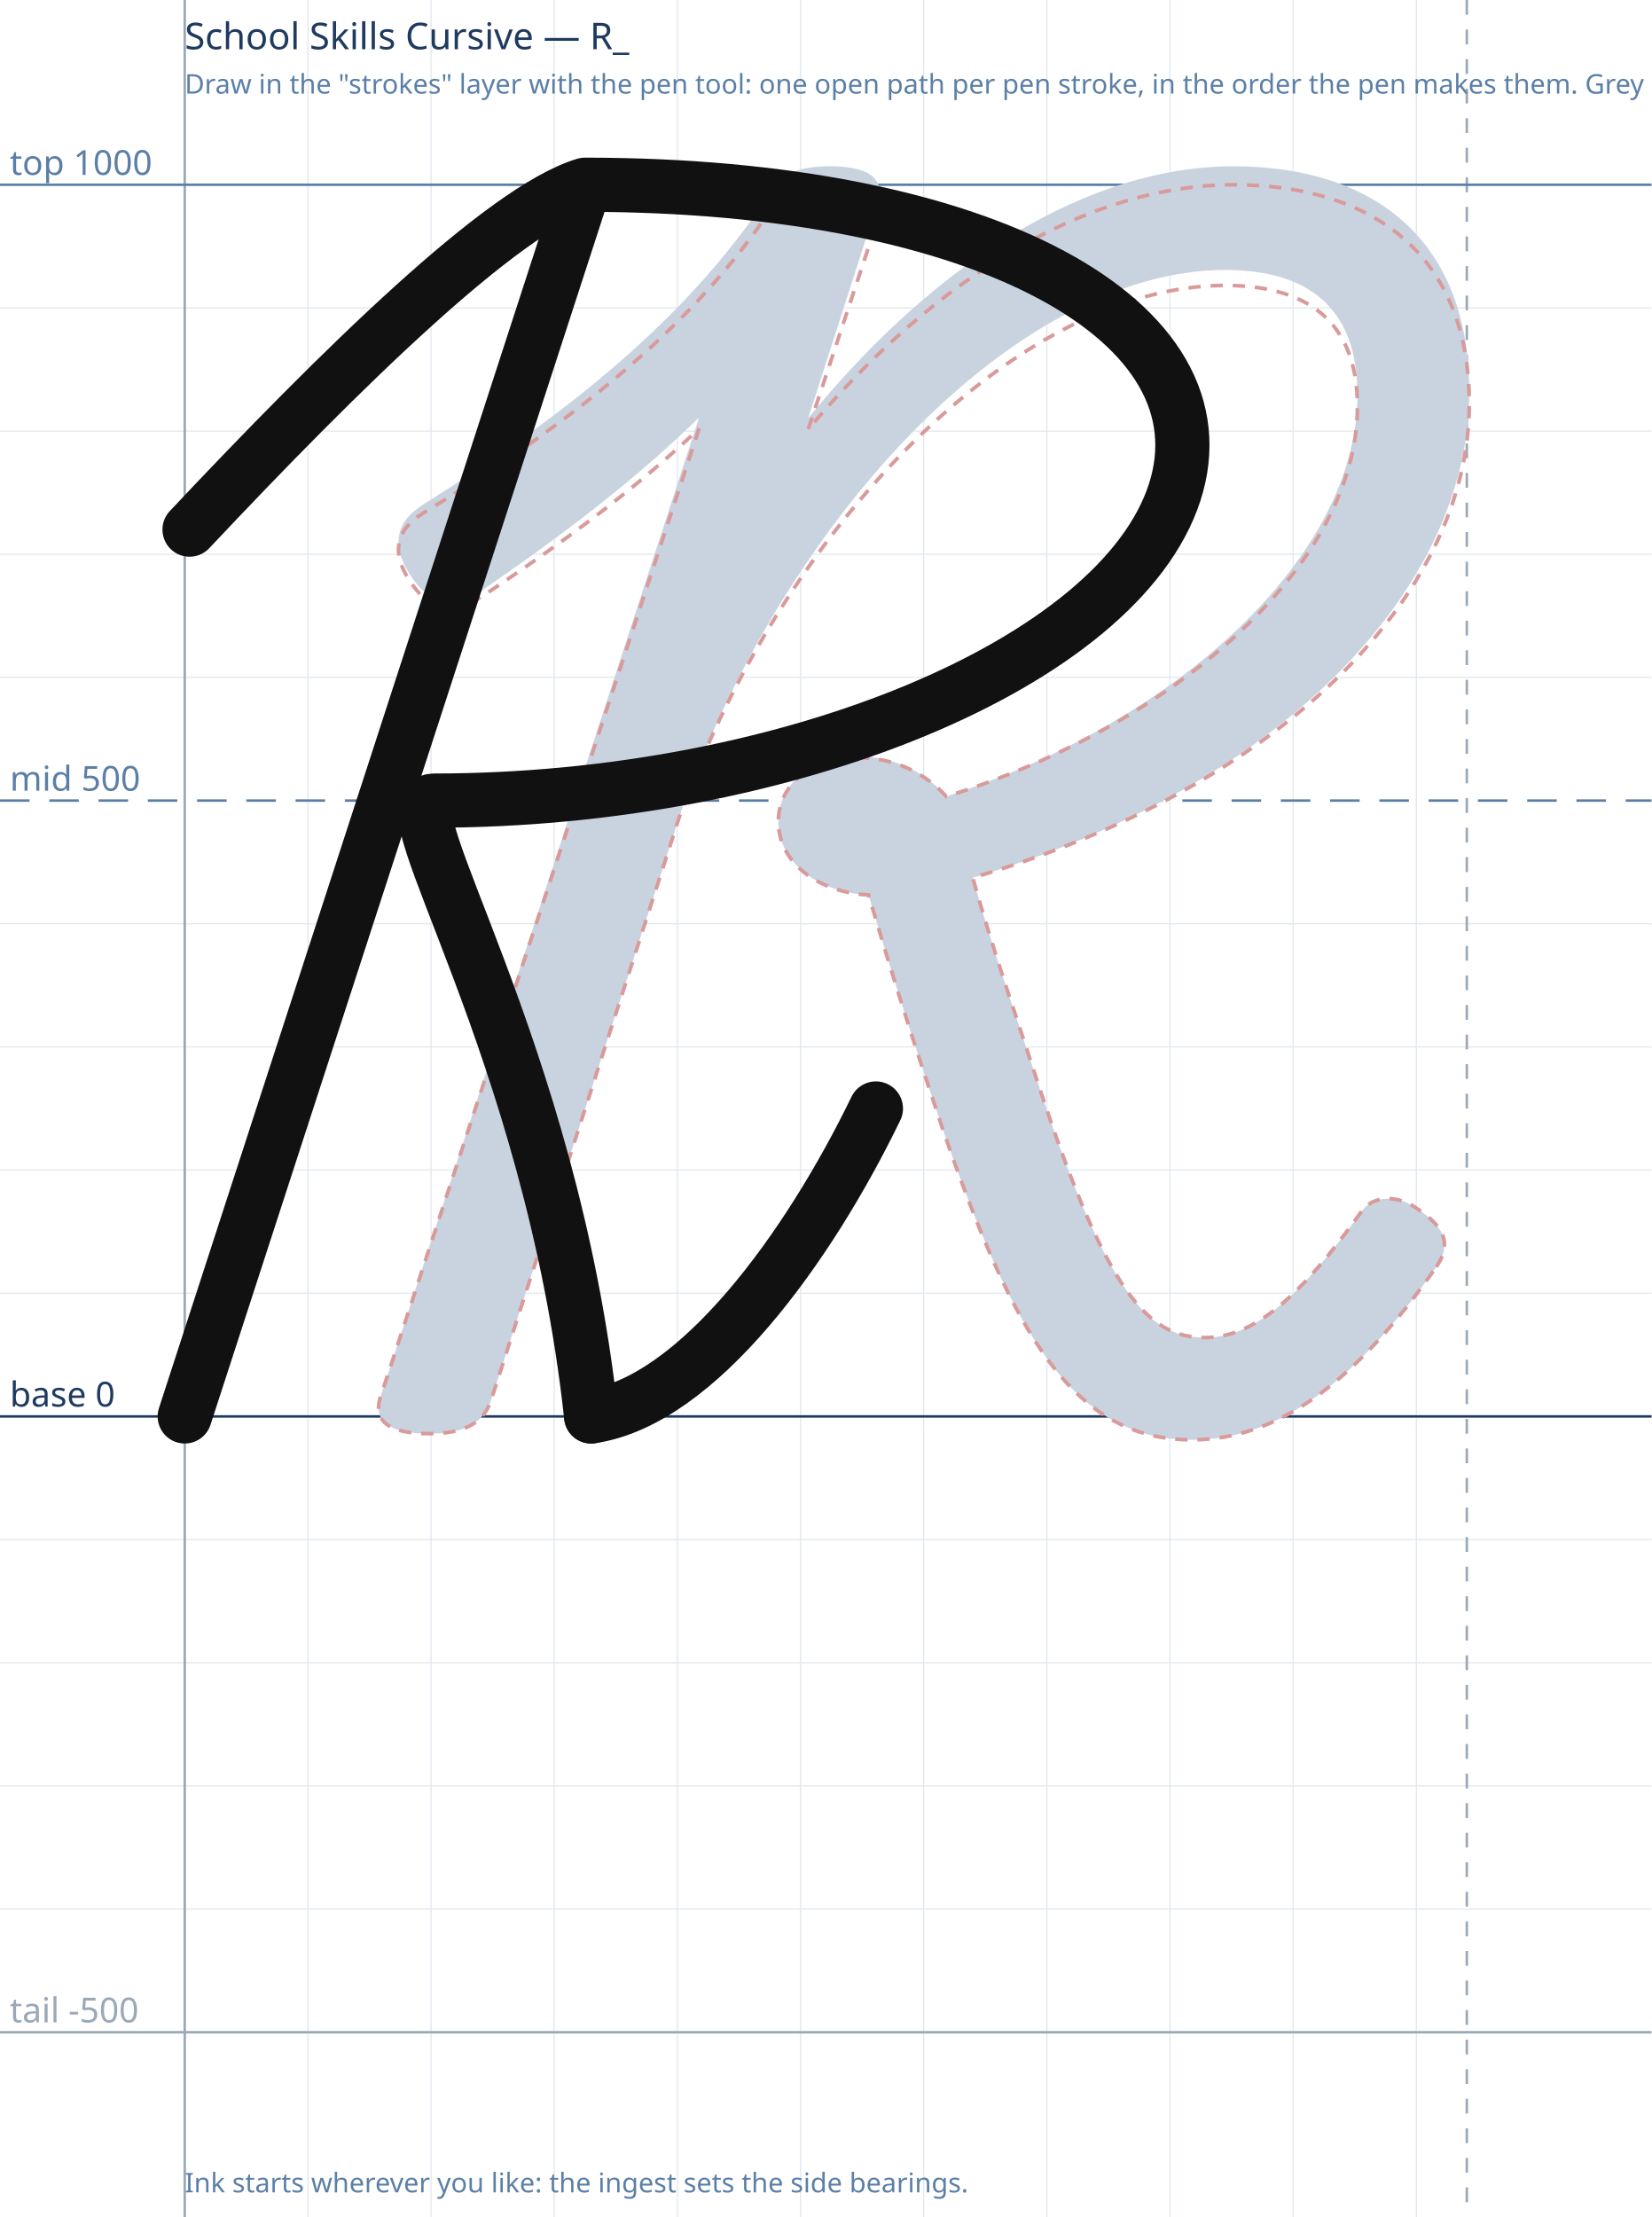
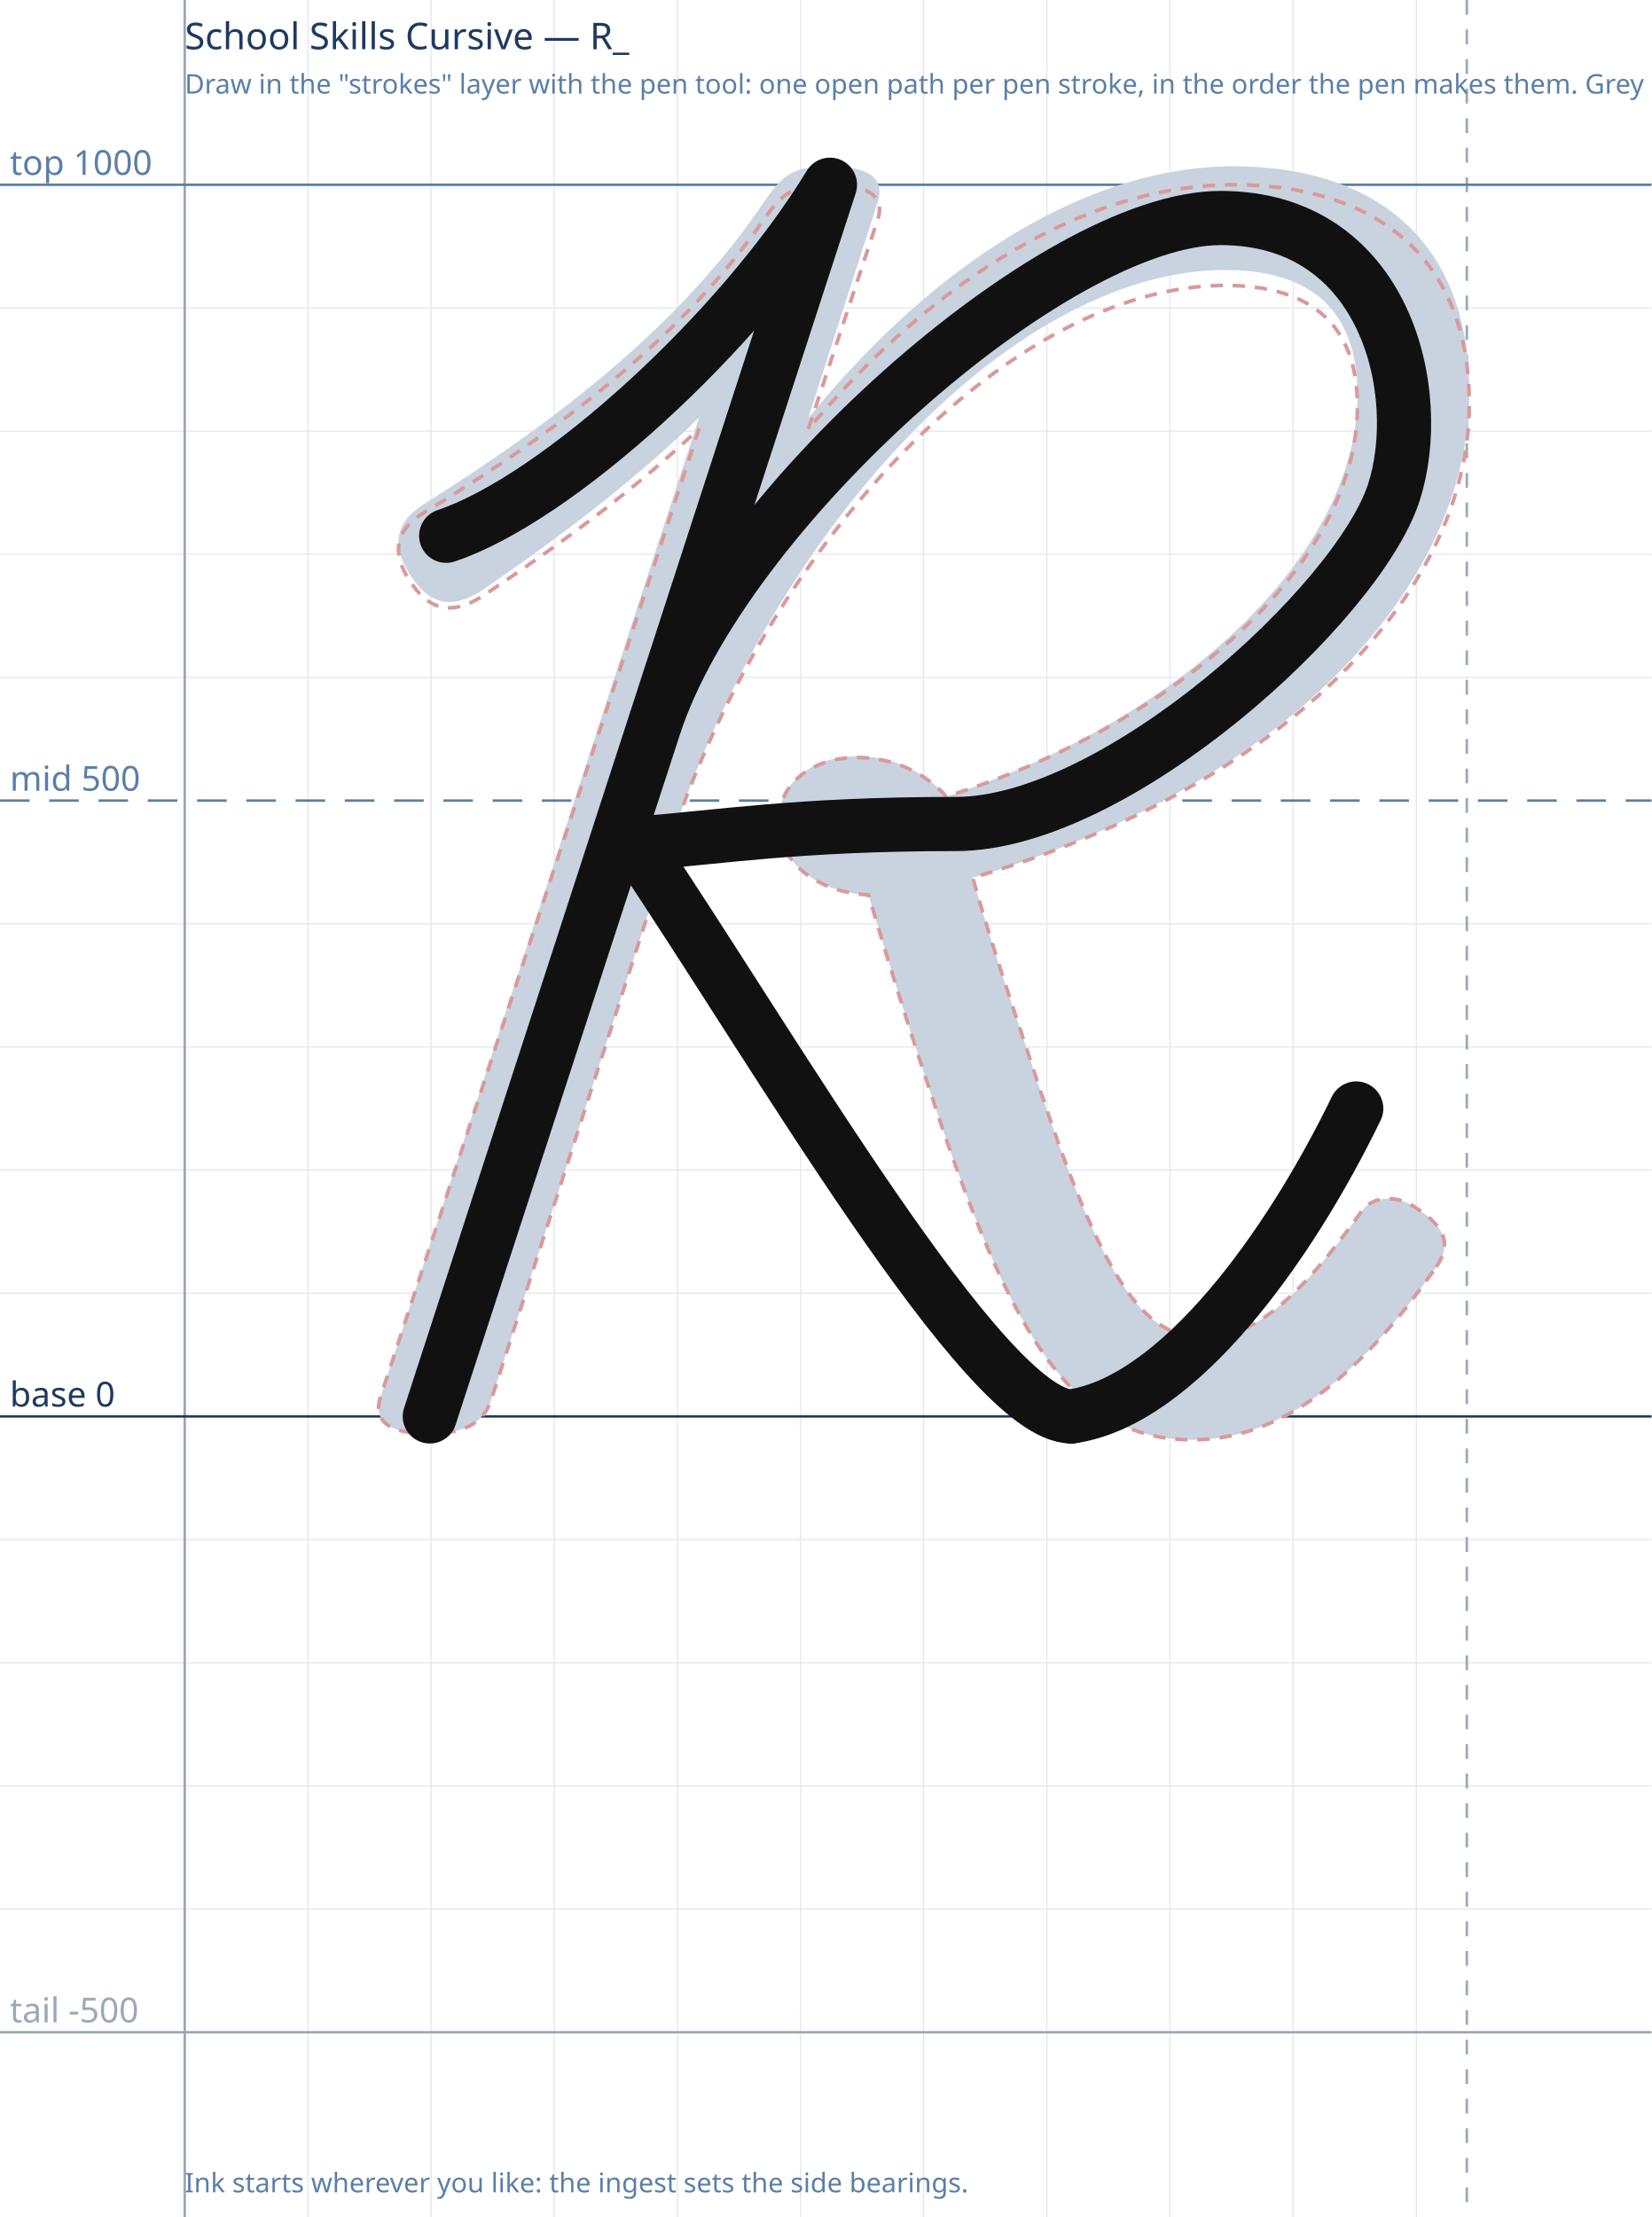
<svg xmlns="http://www.w3.org/2000/svg" width="670.5" height="900" viewBox="0 0 1341 1800" data-hand="cursive" data-glyph="R_" data-units="1000" data-origin="150" data-baseline="1150">
  <g id="ruling">
    <line x1="0" y1="1550" x2="1341" y2="1550" stroke="#e3e8ee" stroke-width="1" />
    <line x1="0" y1="1450" x2="1341" y2="1450" stroke="#e3e8ee" stroke-width="1" />
    <line x1="0" y1="1350" x2="1341" y2="1350" stroke="#e3e8ee" stroke-width="1" />
    <line x1="0" y1="1250" x2="1341" y2="1250" stroke="#e3e8ee" stroke-width="1" />
    <line x1="0" y1="1050" x2="1341" y2="1050" stroke="#e3e8ee" stroke-width="1" />
    <line x1="0" y1="950" x2="1341" y2="950" stroke="#e3e8ee" stroke-width="1" />
    <line x1="0" y1="850" x2="1341" y2="850" stroke="#e3e8ee" stroke-width="1" />
    <line x1="0" y1="750" x2="1341" y2="750" stroke="#e3e8ee" stroke-width="1" />
    <line x1="0" y1="550" x2="1341" y2="550" stroke="#e3e8ee" stroke-width="1" />
    <line x1="0" y1="450" x2="1341" y2="450" stroke="#e3e8ee" stroke-width="1" />
    <line x1="0" y1="350" x2="1341" y2="350" stroke="#e3e8ee" stroke-width="1" />
    <line x1="0" y1="250" x2="1341" y2="250" stroke="#e3e8ee" stroke-width="1" />
    <line x1="150" y1="0" x2="150" y2="1800" stroke="#e3e8ee" stroke-width="1" />
    <line x1="250" y1="0" x2="250" y2="1800" stroke="#e3e8ee" stroke-width="1" />
    <line x1="350" y1="0" x2="350" y2="1800" stroke="#e3e8ee" stroke-width="1" />
    <line x1="450" y1="0" x2="450" y2="1800" stroke="#e3e8ee" stroke-width="1" />
    <line x1="550" y1="0" x2="550" y2="1800" stroke="#e3e8ee" stroke-width="1" />
    <line x1="650" y1="0" x2="650" y2="1800" stroke="#e3e8ee" stroke-width="1" />
    <line x1="750" y1="0" x2="750" y2="1800" stroke="#e3e8ee" stroke-width="1" />
    <line x1="850" y1="0" x2="850" y2="1800" stroke="#e3e8ee" stroke-width="1" />
    <line x1="950" y1="0" x2="950" y2="1800" stroke="#e3e8ee" stroke-width="1" />
    <line x1="1050" y1="0" x2="1050" y2="1800" stroke="#e3e8ee" stroke-width="1" />
    <line x1="1150" y1="0" x2="1150" y2="1800" stroke="#e3e8ee" stroke-width="1" />
    <line x1="150" y1="0" x2="150" y2="1800" stroke="#9aa8b8" stroke-width="2" />
    <line x1="1191" y1="0" x2="1191" y2="1800" stroke="#9aa8b8" stroke-width="2" stroke-dasharray="12 12" />
    <line x1="0" y1="150" x2="1341" y2="150" stroke="#5b7fa6" stroke-width="2" />
    <text x="8" y="142" font-family="sans-serif" font-size="28" fill="#5b7fa6">top 1000</text>
    <line x1="0" y1="650" x2="1341" y2="650" stroke="#5b7fa6" stroke-width="2" stroke-dasharray="24 16" />
    <text x="8" y="642" font-family="sans-serif" font-size="28" fill="#5b7fa6">mid 500</text>
    <line x1="0" y1="1150" x2="1341" y2="1150" stroke="#1f3a5f" stroke-width="2" />
    <text x="8" y="1142" font-family="sans-serif" font-size="28" fill="#1f3a5f">base 0</text>
    <line x1="0" y1="1650" x2="1341" y2="1650" stroke="#9aa8b8" stroke-width="2" />
    <text x="8" y="1642" font-family="sans-serif" font-size="28" fill="#9aa8b8">tail -500</text>
  </g>
  <g id="outline-body">
    <path d="M 1166.2 1028.6 C 1177.4 1012.4 1176 998 1150.8 981.4 C 1133.6 969 1114.2 971.4 1105.8 983.2 C 1055 1054.2 1017.8 1086 978.2 1086 C 932 1086 899 1049.4 845.6 888 C 822.8 818.2 806.6 772.4 789.8 712.6 C 1038.2 639.8 1193 479.2 1193 318.2 C 1193 193.8 1114.6 135 1001.4 135 C 885 135 760.4 211.4 656.2 339.6 L 712.4 165 C 719.6 144 703.6 135 674.4 135 C 643.8 135 635.4 142 620.4 163.8 C 557 258 462.4 335.2 344.6 409 C 320 424 318.6 443.6 332 465.2 C 347 489.2 364.4 496.8 391.6 479.2 C 459.4 432.6 516.6 388.8 567.6 339 L 309 1134 C 302 1155 318 1164 348 1164 C 378 1164 393 1155 399 1136 L 554.4 654.6 C 644.2 407.8 832.6 219.2 994.8 219.2 C 1058.8 219.2 1102.2 247 1102.2 320.4 C 1102.2 452.2 955.4 586.2 768.4 646.6 C 753.2 629.2 728.8 614 695.8 614 C 659 614 632 636.4 632 667 C 632 700.2 664 724.6 705.2 726.6 C 726 796.6 738.6 836.4 765.2 916 C 823 1083.6 870.8 1169 967.8 1169 C 1037.4 1169 1100.6 1122.6 1166.2 1028.6 Z" fill="#c9d3df" fill-rule="evenodd" />
  </g>
  <g id="outline-reach">
    <path d="M 1166.2 1028.6 C 1177.4 1012.4 1176 998 1150.8 981.4 C 1133.6 969 1114.2 971.4 1105.8 983.2 C 1055 1054.2 1017.8 1086 978.2 1086 C 932 1086 899 1049.4 845.6 888 C 822.8 818.2 806.6 772.4 789.8 712.6 C 1038.2 640.097 1193 484.175 1193 327.864 C 1193 207.087 1114.6 150 1001.4 150 C 885 150 760.4 224.175 656.2 348.641 L 712.4 179.126 C 719.6 158.738 703.6 150 674.4 150 C 643.8 150 635.4 156.796 620.4 177.961 C 557 269.417 462.4 344.369 344.6 416.019 C 320 430.583 318.6 449.612 332 470.583 C 347 493.883 364.4 501.262 391.6 484.175 C 459.4 438.932 516.6 396.408 567.6 348.058 L 309 1134 C 302 1155 318 1164 348 1164 C 378 1164 393 1155 399 1136 L 554.4 654.6 C 644.2 414.854 832.6 231.748 994.8 231.748 C 1058.8 231.748 1102.2 258.738 1102.2 330 C 1102.2 457.961 955.4 588.058 768.4 646.699 C 753.2 629.806 728.8 615.049 695.8 615.049 C 659 615.049 632 636.796 632 667 C 632 700.2 664 724.6 705.2 726.6 C 726 796.6 738.6 836.4 765.2 916 C 823 1083.6 870.8 1169 967.8 1169 C 1037.4 1169 1100.6 1122.6 1166.2 1028.6 Z" fill="none" stroke="#d99a9a" stroke-width="3" stroke-dasharray="10 8" fill-rule="evenodd" />
  </g>
  <g id="notes">
    <text x="150" y="40" font-family="sans-serif" font-size="30" fill="#1f3a5f">School Skills Cursive — R_</text>
    <text x="150" y="76" font-family="sans-serif" font-size="22" fill="#5b7fa6">Draw in the "strokes" layer with the pen tool: one open path per pen stroke, in the order the pen makes them. Grey is the shape; red dashes are how far the tall or hanging part goes.</text>
    <text x="150" y="1780" font-family="sans-serif" font-size="22" fill="#5b7fa6">Ink starts wherever you like: the ingest sets the side bearings.</text>
  </g>
  <g id="strokes">
-     <path id="body" d="M 153.9 430 C 276.2 300 408.4 170 474.9 150 L 150 1150 L 474.9 150 C 802.1 150 998.6 261.9 953.7 400 C 908.8 538.1 639.6 650 352.5 650 C 312.5 650 447.5 850 480 1150" fill="none" stroke="#111" stroke-width="44" stroke-linecap="round" stroke-linejoin="round" />
-     <path id="tail" d="M 480 1150 C 566.6 1137.5 656.7 1012.5 711.2 900" fill="none" stroke="#111" stroke-width="44" stroke-linecap="round" stroke-linejoin="round" />
+     <path id="body" d="M 362.3 435 C 452.1 405 600.9 270 673.9 150 L 349 1150 L 531 590 C 587.9 414.6 856.1 177 991.1 177 C 1126.1 177 1157.7 320 1131.7 400 C 1102.4 490 906.3 669 776.3 669 C 646.3 669 582.7 680 516.1 685 C 627.5 850 800 1150 870 1150" fill="none" stroke="#111" stroke-width="44" stroke-linecap="round" stroke-linejoin="round" />
+     <path id="tail" d="M 870 1150 C 956.6 1137.5 1046.7 1012.5 1101.2 900" fill="none" stroke="#111" stroke-width="44" stroke-linecap="round" stroke-linejoin="round" />
  </g>
</svg>
